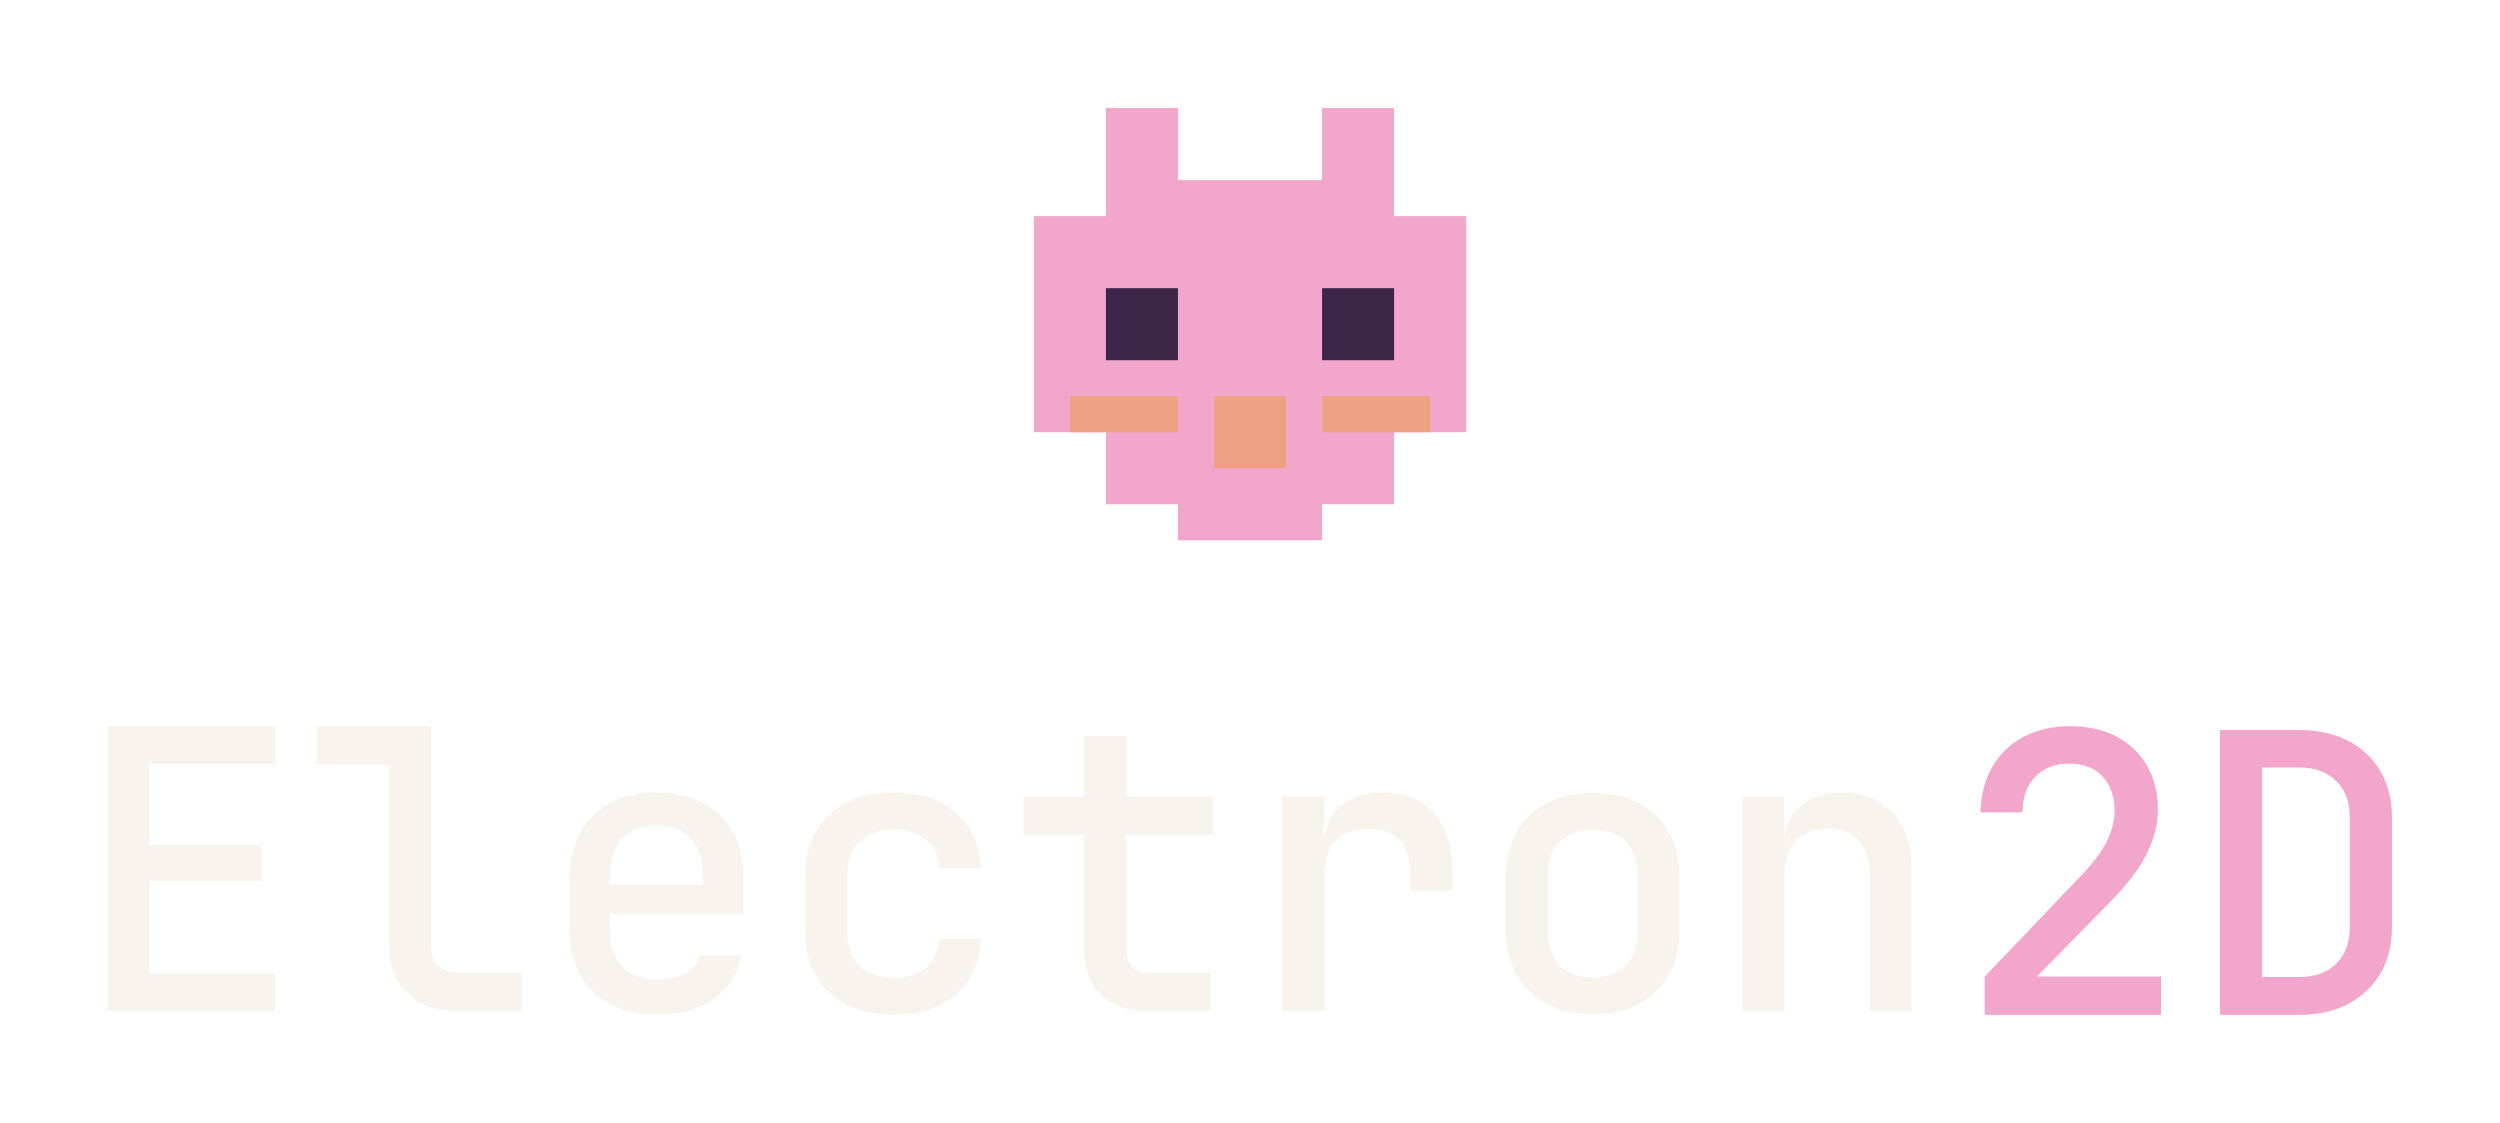
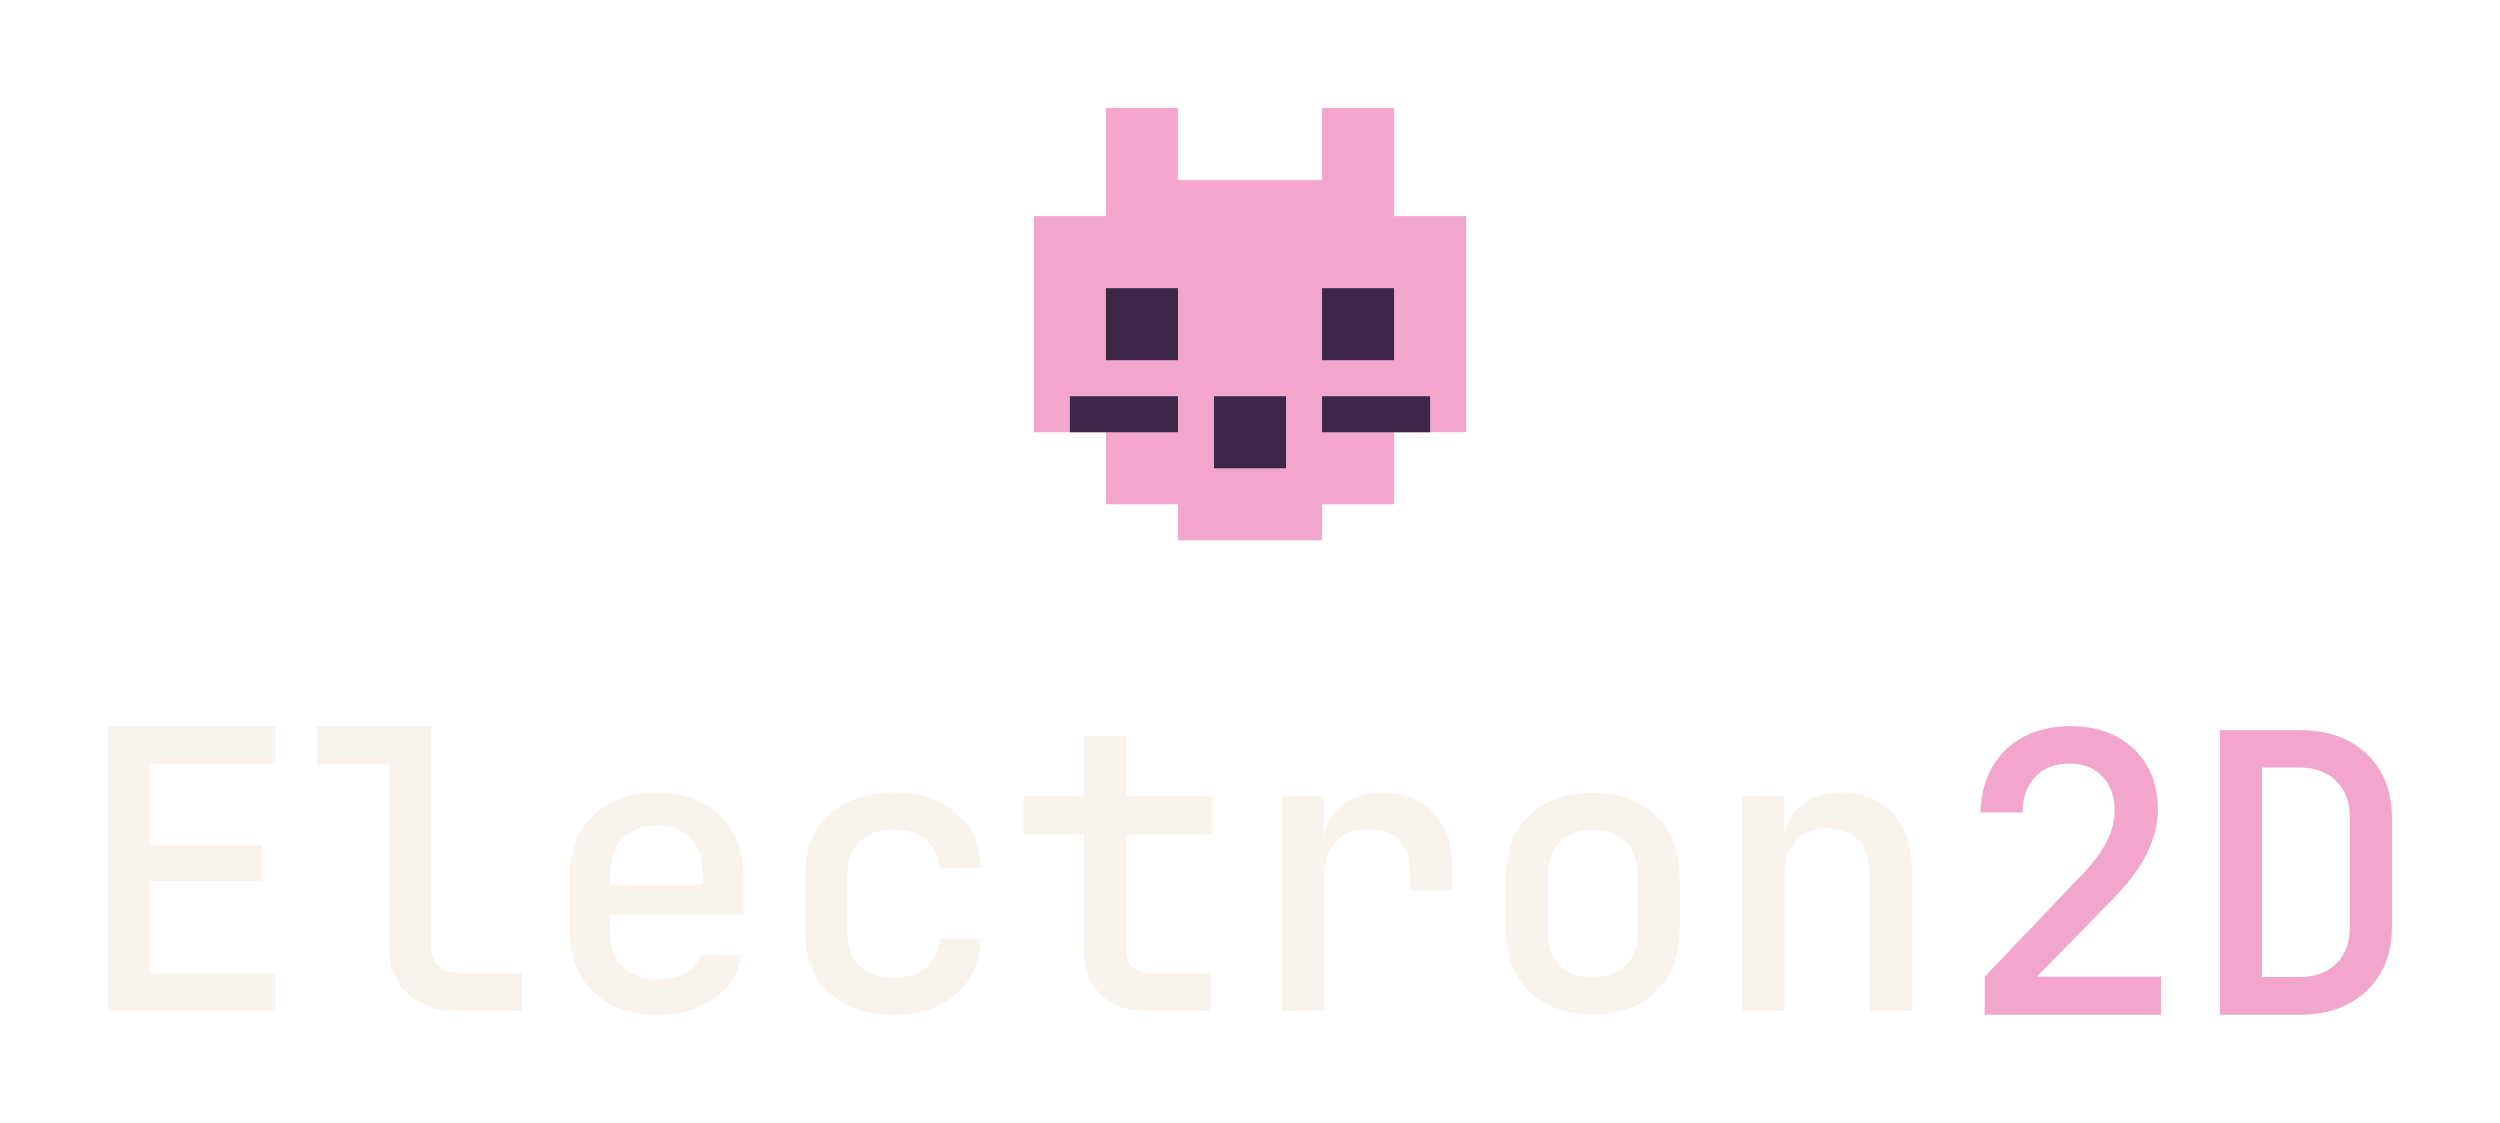
<svg xmlns="http://www.w3.org/2000/svg" width="555.238" height="249.389" viewBox="0 0 555.238 249.389">
  <g transform="translate(213.6189 8.0) scale(1.0)">
    <path fill="#F2A6CC" d="M32 16H48V32H80V16H96V40H112V88H96V104H80V112H48V104H32V88H16V40H32Z" />
    <path fill="#3D2749" d="M32 56H48V72H32ZM80 56H96V72H80Z" />
-     <path fill="#EDA181" d="M24 80H48V88H24ZM80 80H104V88H80ZM56 80H72V96H56Z" />
+     <path fill="#3D2749" d="M24 80H48V88H24ZM80 80H104V88H80ZM56 80H72V96H56Z" />
  </g>
  <g transform="translate(15.85647 224.5223)">
    <g fill="#F9F3EE" transform="scale(0.08663328 -0.08663328)">
      <path transform="translate(0 0)" d="M94 0V730H523V634H200V426H488V333H200V96H523V0Z" />
      <path transform="translate(600 0)" d="M385 0Q307 0 260.5 45.5Q214 91 214 167V632H29V730H322V169Q322 136 340.0 117.0Q358 98 389 98H555V0Z" />
      <path transform="translate(1200 0)" d="M300 -10Q199 -10 138.0 49.0Q77 108 77 210V340Q77 442 138.0 501.0Q199 560 300 560Q368 560 418.0 533.5Q468 507 495.5 459.0Q523 411 523 347V248H181V203Q181 145 213.0 113.0Q245 81 300 81Q345 81 375.0 97.5Q405 114 411 143H518Q507 73 447.5 31.5Q388 -10 300 -10ZM181 347V324H419V348Q419 409 388.0 442.0Q357 475 300 475Q243 475 212.0 441.5Q181 408 181 347Z" />
      <path transform="translate(1800 0)" d="M308 -10Q205 -10 143.0 47.0Q81 104 81 203V347Q81 446 143.0 503.0Q205 560 308 560Q408 560 468.0 508.0Q528 456 532 366H425Q422 413 390.5 439.0Q359 465 308 465Q253 465 221.0 434.5Q189 404 189 348V203Q189 146 221.0 115.5Q253 85 308 85Q360 85 391.0 111.0Q422 137 425 185H532Q528 95 468.0 42.5Q408 -10 308 -10Z" />
      <path transform="translate(2400 0)" d="M355 0Q282 0 239.0 42.0Q196 84 196 156V452H41V550H196V705H304V550H526V452H304V157Q304 131 319.0 114.5Q334 98 360 98H521V0Z" />
      <path transform="translate(3000 0)" d="M104 0V550H211V442Q219 497 258.0 528.5Q297 560 361 560Q446 560 493.0 507.0Q540 454 540 358V309H432V355Q432 466 323 466Q269 466 240.5 434.5Q212 403 212 343V0Z" />
      <path transform="translate(3600 0)" d="M300 -9Q198 -9 137.5 50.0Q77 109 77 211V339Q77 442 137.0 500.5Q197 559 300 559Q403 559 463.0 500.5Q523 442 523 339V211Q523 109 462.5 50.0Q402 -9 300 -9ZM300 86Q354 86 384.5 116.5Q415 147 415 204V346Q415 403 384.5 433.5Q354 464 300 464Q246 464 215.5 433.5Q185 403 185 346V204Q185 147 215.5 116.5Q246 86 300 86Z" />
      <path transform="translate(4200 0)" d="M84 0V550H191V445Q199 499 237.5 529.5Q276 560 338 560Q420 560 469.0 507.5Q518 455 518 366V0H410V350Q410 407 381.0 437.5Q352 468 302 468Q251 468 221.5 436.0Q192 404 192 347V0Z" />
    </g>
  </g>
  <g transform="translate(433.862 225.3886)">
    <g fill="#F2A6CC" transform="scale(0.08663328 -0.08663328)">
      <path transform="translate(0 0)" d="M80 0V98L333 363Q375 408 394.0 447.0Q413 486 413 523Q413 578 382.0 611.0Q351 644 297 644Q242 644 209.5 610.0Q177 576 177 519H69Q71 586 99.5 635.5Q128 685 179.5 712.5Q231 740 299 740Q367 740 417.5 713.5Q468 687 496.0 639.0Q524 591 524 526Q524 472 496.5 415.0Q469 358 404 292L214 98H532V0Z" />
      <path transform="translate(600 0)" d="M83 0V730H287Q359 730 412.0 702.5Q465 675 494.5 624.5Q524 574 524 507V225Q524 156 494.5 106.0Q465 56 412.0 28.0Q359 0 287 0ZM191 97H287Q346 97 381.0 131.0Q416 165 416 225V507Q416 565 381.0 599.5Q346 634 287 634H191Z" />
    </g>
  </g>
</svg>
